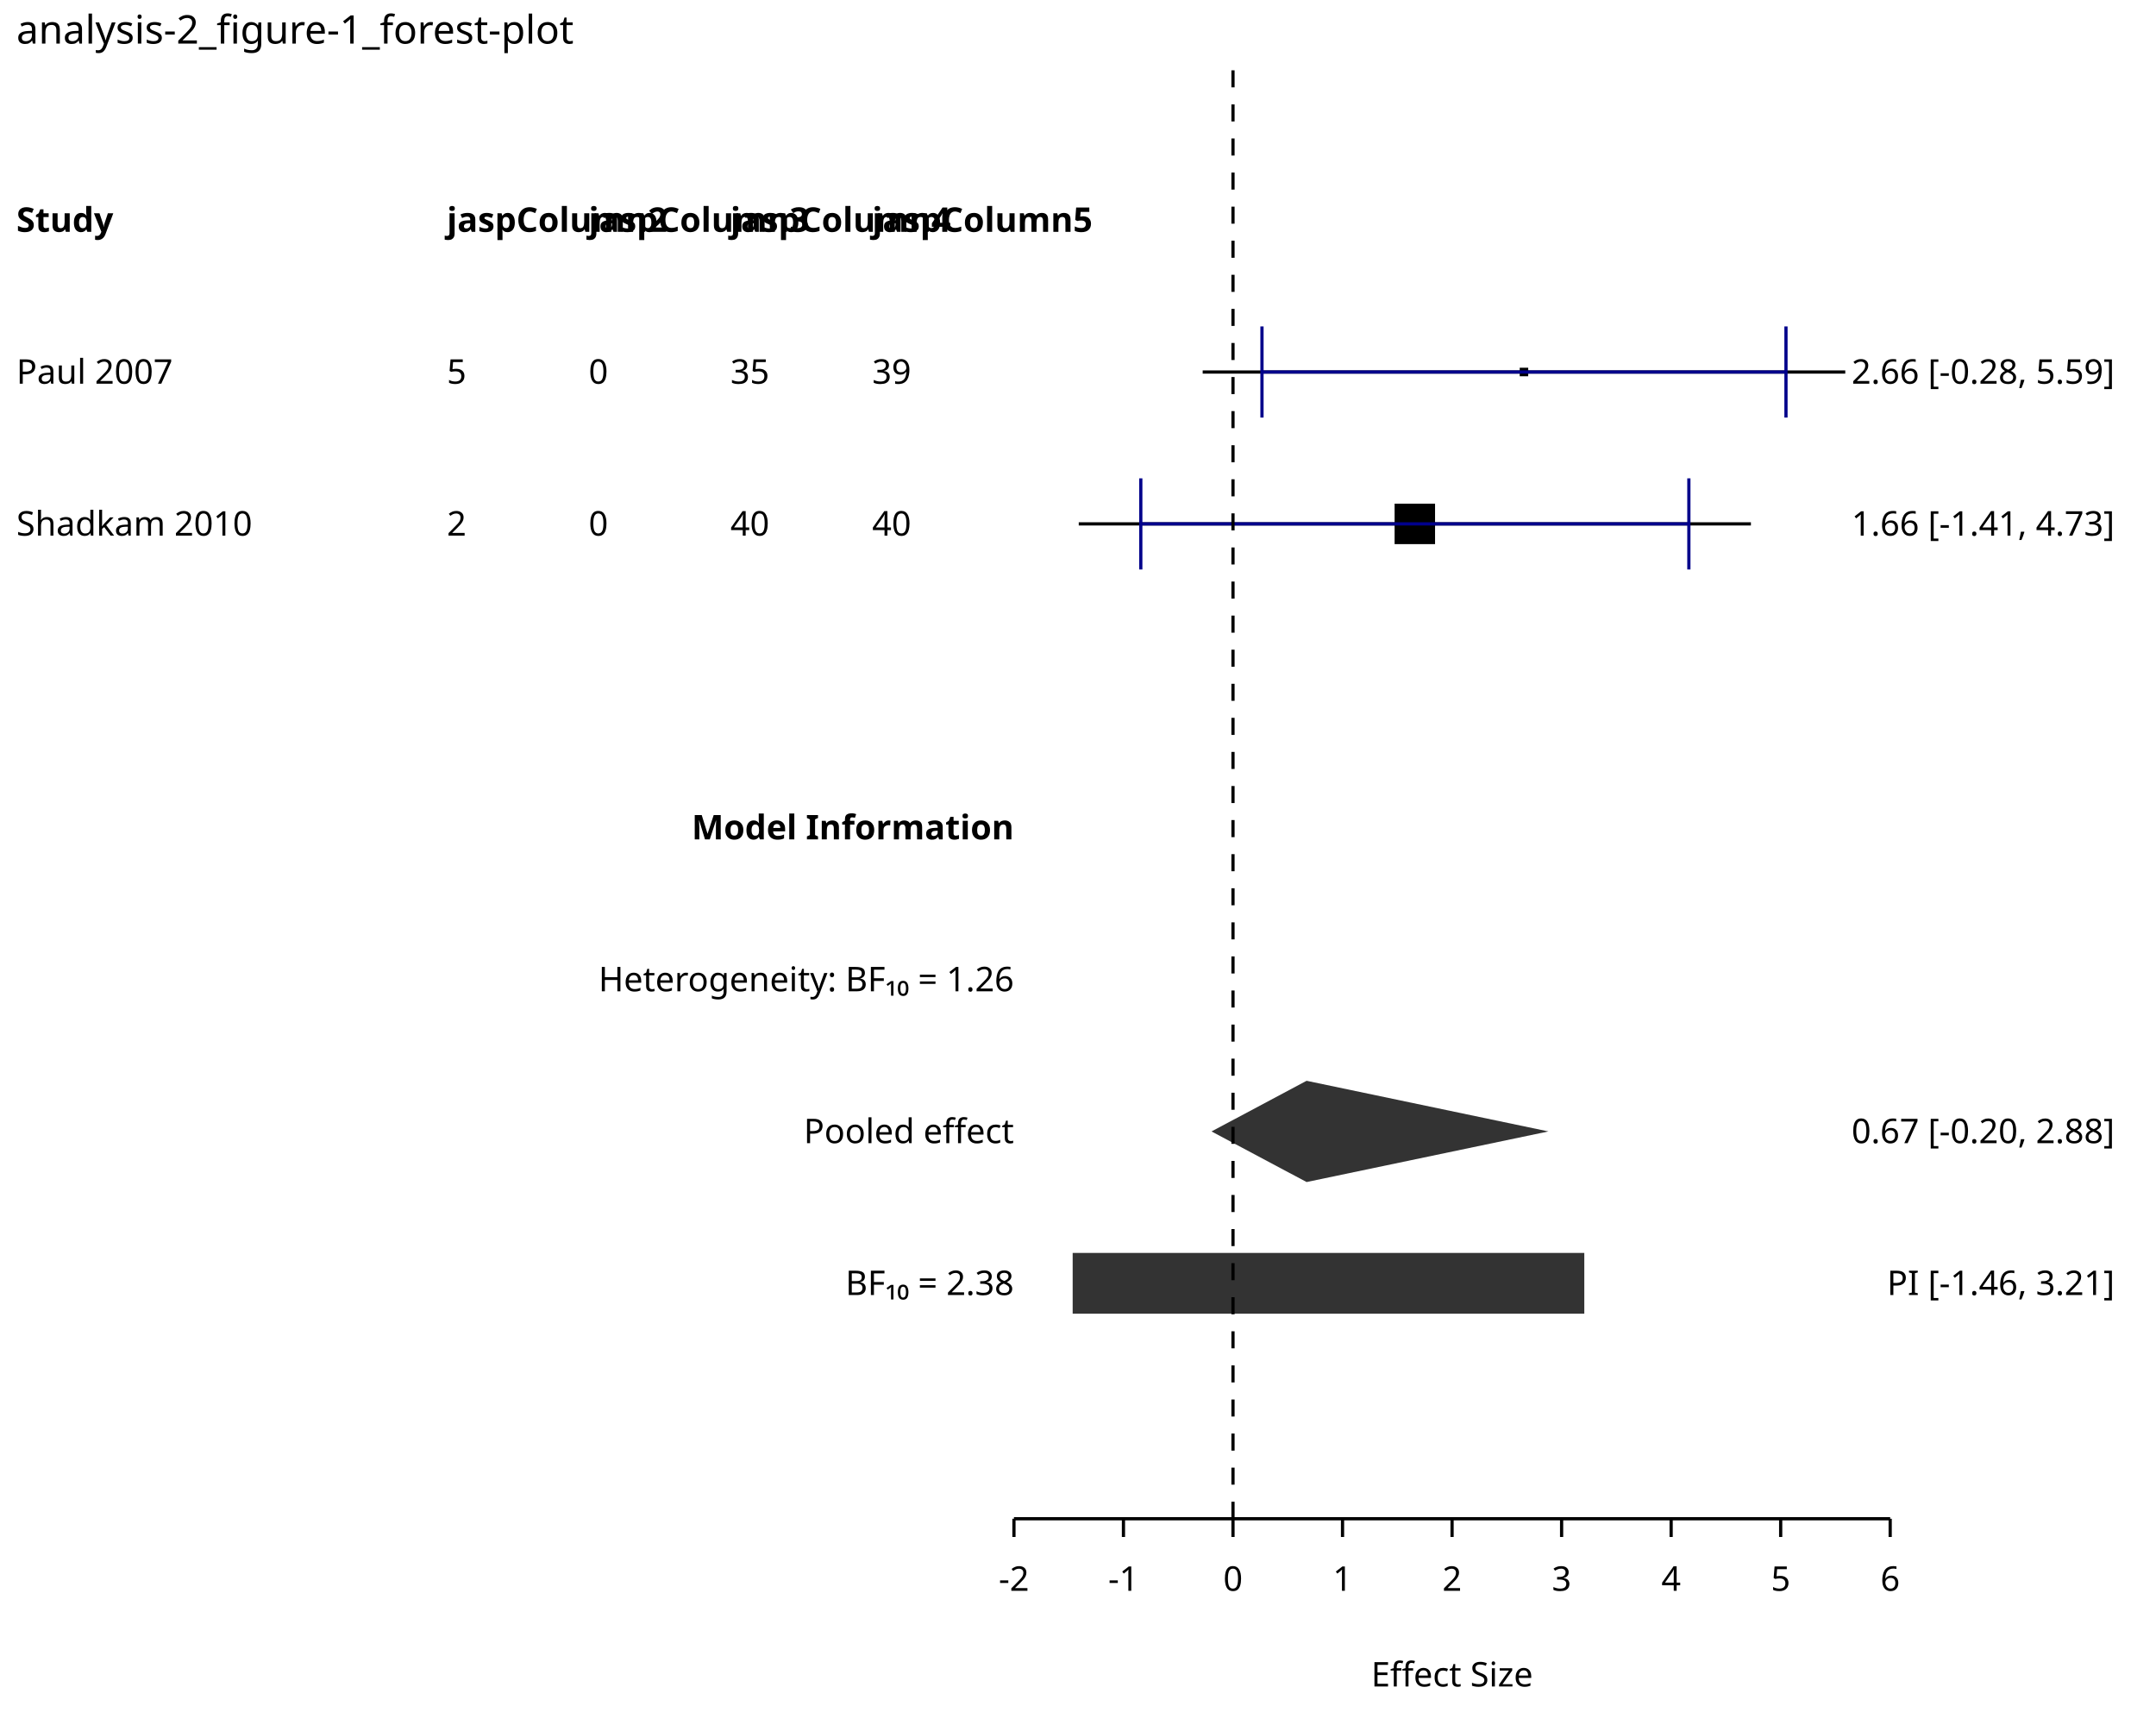
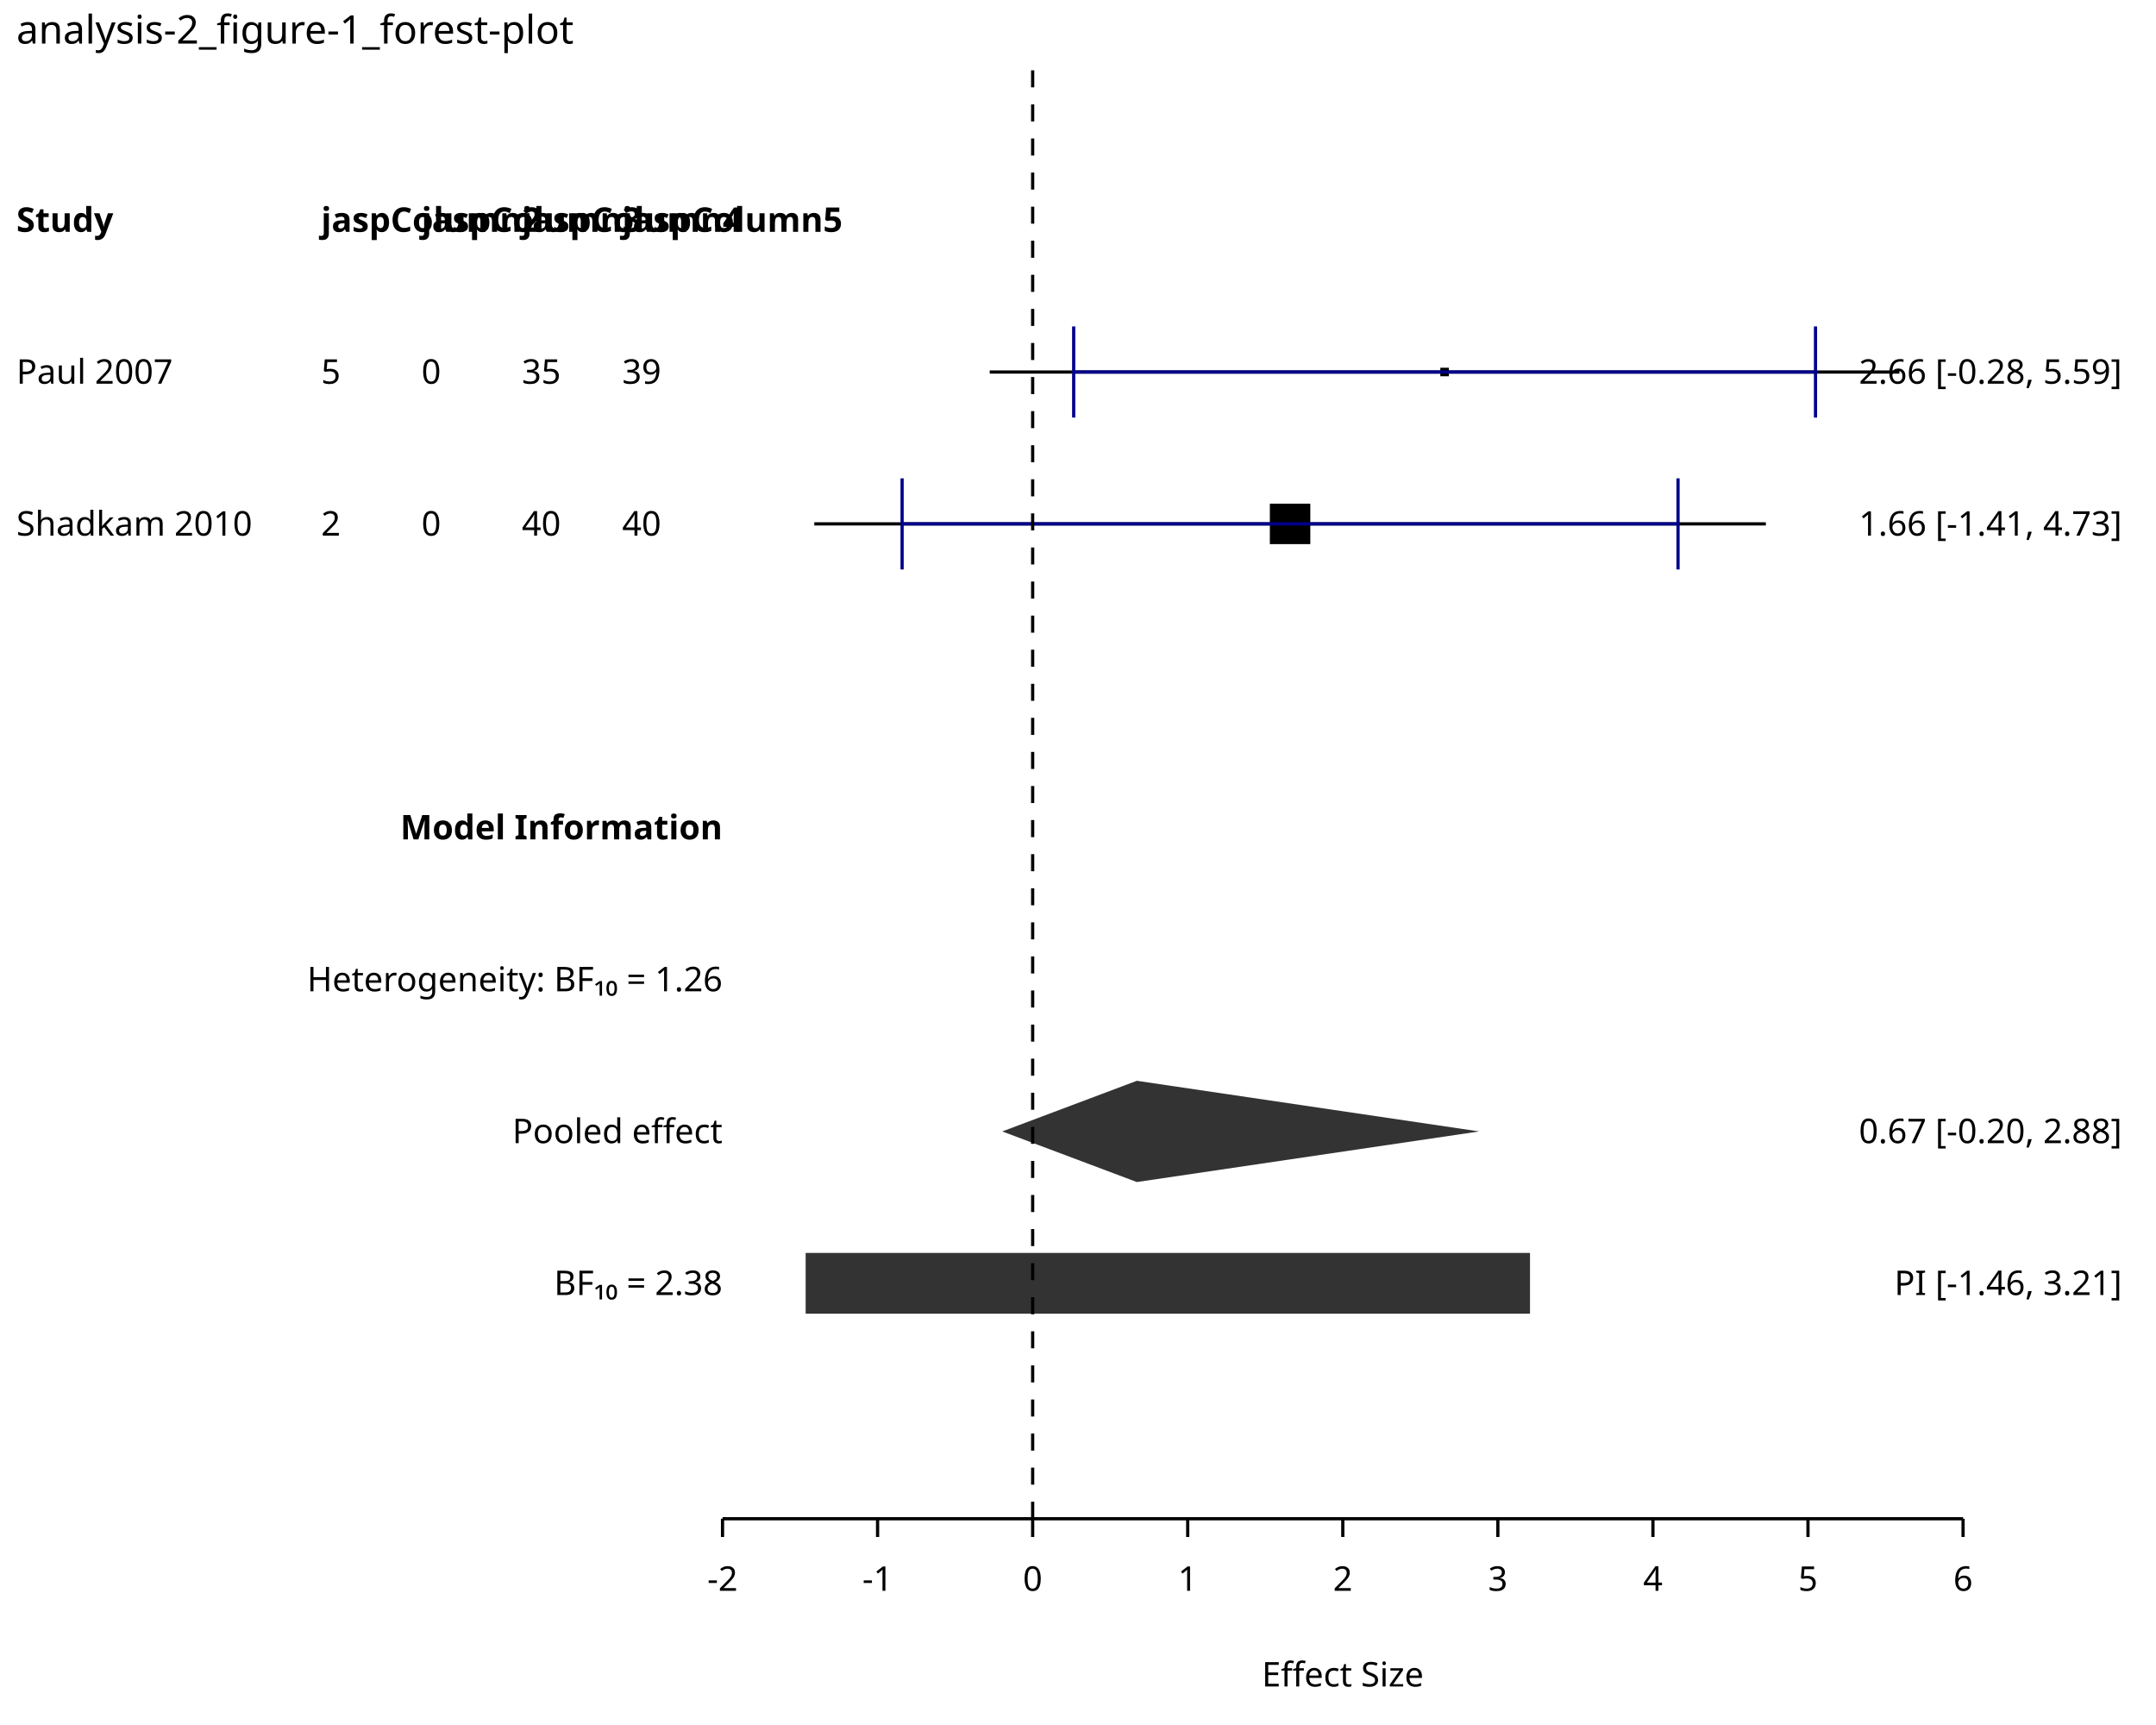
<svg xmlns="http://www.w3.org/2000/svg" class="svglite" data-engine-version="2.0" width="720.00pt" height="576.00pt" viewBox="0 0 720.00 576.00">
  <defs>
    <style type="text/css">
    .svglite line, .svglite polyline, .svglite polygon, .svglite path, .svglite rect, .svglite circle {
      fill: none;
      stroke: #000000;
      stroke-linecap: round;
      stroke-linejoin: round;
      stroke-miterlimit: 10.00;
    }
  </style>
  </defs>
  <rect width="100%" height="100%" style="stroke: none; fill: #FFFFFF;" />
  <defs>
    <clipPath id="cpMC4wMHw3MjAuMDB8MC4wMHw1NzYuMDA=">
      <rect x="0.00" y="0.00" width="720.00" height="576.00" />
    </clipPath>
  </defs>
  <g clip-path="url(#cpMC4wMHw3MjAuMDB8MC4wMHw1NzYuMDA=)">
-     <polygon points="507.51,125.64 510.35,125.64 510.35,122.79 507.51,122.79 " style="stroke-width: 0.71; stroke: none; fill: #000000;" />
-     <polygon points="465.73,181.69 479.24,181.69 479.24,168.18 465.73,168.18 " style="stroke-width: 0.71; stroke: none; fill: #000000;" />
-     <line x1="401.64" y1="124.22" x2="616.23" y2="124.22" style="stroke-width: 1.07; stroke-linecap: butt;" />
-     <line x1="360.25" y1="174.93" x2="584.72" y2="174.93" style="stroke-width: 1.07; stroke-linecap: butt;" />
-     <line x1="421.44" y1="124.22" x2="596.43" y2="124.22" style="stroke-width: 1.07; stroke: #00008B; stroke-linecap: butt;" />
-     <line x1="380.97" y1="174.93" x2="564.00" y2="174.93" style="stroke-width: 1.07; stroke: #00008B; stroke-linecap: butt;" />
-     <line x1="421.44" y1="139.43" x2="421.44" y2="109.00" style="stroke-width: 1.07; stroke: #00008B; stroke-linecap: butt;" />
-     <line x1="380.97" y1="190.15" x2="380.97" y2="159.72" style="stroke-width: 1.07; stroke: #00008B; stroke-linecap: butt;" />
-     <line x1="596.43" y1="139.43" x2="596.43" y2="109.00" style="stroke-width: 1.07; stroke: #00008B; stroke-linecap: butt;" />
-     <line x1="564.00" y1="190.15" x2="564.00" y2="159.72" style="stroke-width: 1.07; stroke: #00008B; stroke-linecap: butt;" />
-     <polygon points="404.59,377.80 436.34,360.89 517.10,377.80 436.34,394.70 " style="stroke-width: 1.07; stroke: none; stroke-linecap: butt; fill: #333333;" />
-     <polygon points="358.22,418.37 529.08,418.37 529.08,438.66 358.22,438.66 " style="stroke-width: 1.07; stroke: none; stroke-linecap: butt; fill: #333333;" />
-     <line x1="411.76" y1="507.13" x2="411.76" y2="22.78" style="stroke-width: 1.07; stroke-dasharray: 5.69,5.69; stroke-linecap: butt;" />
+     <polygon points="481.00,125.64 483.84,125.64 483.84,122.79 481.00,122.79 " style="stroke-width: 0.71; stroke: none; fill: #000000;" />
+     <polygon points="424.07,181.69 437.58,181.69 437.58,168.18 424.07,168.18 " style="stroke-width: 0.71; stroke: none; fill: #000000;" />
+     <line x1="330.52" y1="124.22" x2="634.32" y2="124.22" style="stroke-width: 1.07; stroke-linecap: butt;" />
+     <line x1="271.93" y1="174.93" x2="589.71" y2="174.93" style="stroke-width: 1.07; stroke-linecap: butt;" />
+     <line x1="358.56" y1="124.22" x2="606.29" y2="124.22" style="stroke-width: 1.07; stroke: #00008B; stroke-linecap: butt;" />
+     <line x1="301.26" y1="174.93" x2="560.38" y2="174.93" style="stroke-width: 1.07; stroke: #00008B; stroke-linecap: butt;" />
+     <line x1="358.56" y1="139.43" x2="358.56" y2="109.00" style="stroke-width: 1.07; stroke: #00008B; stroke-linecap: butt;" />
+     <line x1="301.26" y1="190.15" x2="301.26" y2="159.72" style="stroke-width: 1.07; stroke: #00008B; stroke-linecap: butt;" />
+     <line x1="606.29" y1="139.43" x2="606.29" y2="109.00" style="stroke-width: 1.07; stroke: #00008B; stroke-linecap: butt;" />
+     <line x1="560.38" y1="190.15" x2="560.38" y2="159.72" style="stroke-width: 1.07; stroke: #00008B; stroke-linecap: butt;" />
+     <polygon points="334.70,377.80 379.65,360.89 493.98,377.80 379.65,394.70 " style="stroke-width: 1.07; stroke: none; stroke-linecap: butt; fill: #333333;" />
+     <polygon points="269.05,418.37 510.95,418.37 510.95,438.66 269.05,438.66 " style="stroke-width: 1.07; stroke: none; stroke-linecap: butt; fill: #333333;" />
+     <line x1="344.86" y1="507.13" x2="344.86" y2="22.78" style="stroke-width: 1.07; stroke-dasharray: 5.69,5.69; stroke-linecap: butt;" />
    <text x="5.48" y="77.42" style="font-size: 11.38px; font-weight: bold; font-family: sans;" textLength="29.11px" lengthAdjust="spacingAndGlyphs">Study</text>
-     <text x="149.24" y="77.42" style="font-size: 11.38px; font-weight: bold; font-family: sans;" textLength="66.44px" lengthAdjust="spacingAndGlyphs">jaspColumn2</text>
-     <text x="196.58" y="77.42" style="font-size: 11.38px; font-weight: bold; font-family: sans;" textLength="66.44px" lengthAdjust="spacingAndGlyphs">jaspColumn3</text>
-     <text x="243.92" y="77.42" style="font-size: 11.38px; font-weight: bold; font-family: sans;" textLength="66.44px" lengthAdjust="spacingAndGlyphs">jaspColumn4</text>
-     <text x="291.26" y="77.42" style="font-size: 11.38px; font-weight: bold; font-family: sans;" textLength="66.44px" lengthAdjust="spacingAndGlyphs">jaspColumn5</text>
+     <text x="107.24" y="77.42" style="font-size: 11.38px; font-weight: bold; font-family: sans;" textLength="66.44px" lengthAdjust="spacingAndGlyphs">jaspColumn2</text>
+     <text x="140.75" y="77.42" style="font-size: 11.38px; font-weight: bold; font-family: sans;" textLength="66.44px" lengthAdjust="spacingAndGlyphs">jaspColumn3</text>
+     <text x="174.26" y="77.42" style="font-size: 11.38px; font-weight: bold; font-family: sans;" textLength="66.44px" lengthAdjust="spacingAndGlyphs">jaspColumn4</text>
+     <text x="207.77" y="77.42" style="font-size: 11.38px; font-weight: bold; font-family: sans;" textLength="66.44px" lengthAdjust="spacingAndGlyphs">jaspColumn5</text>
    <text x="5.48" y="128.13" style="font-size: 11.38px; font-family: sans;" textLength="51.26px" lengthAdjust="spacingAndGlyphs">Paul 2007</text>
    <text x="5.48" y="178.85" style="font-size: 11.38px; font-family: sans;" textLength="76.58px" lengthAdjust="spacingAndGlyphs">Shadkam 2010</text>
-     <text x="149.24" y="128.13" style="font-size: 11.38px; font-family: sans;" textLength="6.33px" lengthAdjust="spacingAndGlyphs">5</text>
-     <text x="149.24" y="178.85" style="font-size: 11.38px; font-family: sans;" textLength="6.33px" lengthAdjust="spacingAndGlyphs">2</text>
-     <text x="196.58" y="128.13" style="font-size: 11.38px; font-family: sans;" textLength="6.33px" lengthAdjust="spacingAndGlyphs">0</text>
-     <text x="196.58" y="178.85" style="font-size: 11.38px; font-family: sans;" textLength="6.33px" lengthAdjust="spacingAndGlyphs">0</text>
-     <text x="243.92" y="128.13" style="font-size: 11.38px; font-family: sans;" textLength="12.66px" lengthAdjust="spacingAndGlyphs">35</text>
-     <text x="243.92" y="178.85" style="font-size: 11.38px; font-family: sans;" textLength="12.66px" lengthAdjust="spacingAndGlyphs">40</text>
-     <text x="291.26" y="128.13" style="font-size: 11.38px; font-family: sans;" textLength="12.66px" lengthAdjust="spacingAndGlyphs">39</text>
-     <text x="291.26" y="178.85" style="font-size: 11.38px; font-family: sans;" textLength="12.66px" lengthAdjust="spacingAndGlyphs">40</text>
-     <text x="338.61" y="280.28" text-anchor="end" style="font-size: 11.38px; font-weight: bold; font-family: sans;" textLength="91.10px" lengthAdjust="spacingAndGlyphs">Model Information</text>
-     <text x="338.61" y="331.00" text-anchor="end" style="font-size: 11.38px; font-family: sans;" textLength="143.93px" lengthAdjust="spacingAndGlyphs">Heterogeneity: BF₁₀ = 1.26</text>
-     <text x="338.61" y="381.71" text-anchor="end" style="font-size: 11.38px; font-family: sans;" textLength="66.44px" lengthAdjust="spacingAndGlyphs">Pooled effect</text>
-     <text x="338.61" y="432.43" text-anchor="end" style="font-size: 11.38px; font-family: sans;" textLength="66.74px" lengthAdjust="spacingAndGlyphs">BF₁₀ = 2.38</text>
-     <text x="706.19" y="128.13" text-anchor="end" style="font-size: 11.38px; font-family: sans;" textLength="86.05px" lengthAdjust="spacingAndGlyphs">2.66 [-0.28, 5.59]</text>
-     <text x="706.19" y="178.85" text-anchor="end" style="font-size: 11.38px; font-family: sans;" textLength="86.05px" lengthAdjust="spacingAndGlyphs">1.66 [-1.41, 4.73]</text>
-     <text x="706.19" y="381.71" text-anchor="end" style="font-size: 11.38px; font-family: sans;" textLength="86.05px" lengthAdjust="spacingAndGlyphs">0.67 [-0.20, 2.88]</text>
-     <text x="706.19" y="432.43" text-anchor="end" style="font-size: 11.38px; font-family: sans;" textLength="74.66px" lengthAdjust="spacingAndGlyphs">PI [-1.46, 3.21]</text>
-     <line x1="338.61" y1="507.13" x2="631.23" y2="507.13" style="stroke-width: 1.07; stroke-linecap: butt;" />
-     <line x1="338.61" y1="507.13" x2="338.61" y2="513.21" style="stroke-width: 1.07; stroke-linecap: butt;" />
-     <line x1="375.18" y1="507.13" x2="375.18" y2="513.21" style="stroke-width: 1.07; stroke-linecap: butt;" />
-     <line x1="411.76" y1="507.13" x2="411.76" y2="513.21" style="stroke-width: 1.07; stroke-linecap: butt;" />
-     <line x1="448.34" y1="507.13" x2="448.34" y2="513.21" style="stroke-width: 1.07; stroke-linecap: butt;" />
-     <line x1="484.92" y1="507.13" x2="484.92" y2="513.21" style="stroke-width: 1.07; stroke-linecap: butt;" />
-     <line x1="521.50" y1="507.13" x2="521.50" y2="513.21" style="stroke-width: 1.07; stroke-linecap: butt;" />
-     <line x1="558.08" y1="507.13" x2="558.08" y2="513.21" style="stroke-width: 1.07; stroke-linecap: butt;" />
-     <line x1="594.66" y1="507.13" x2="594.66" y2="513.21" style="stroke-width: 1.07; stroke-linecap: butt;" />
-     <line x1="631.23" y1="507.13" x2="631.23" y2="513.21" style="stroke-width: 1.07; stroke-linecap: butt;" />
-     <text x="338.61" y="531.19" text-anchor="middle" style="font-size: 11.38px; font-family: sans;" textLength="10.12px" lengthAdjust="spacingAndGlyphs">-2</text>
-     <text x="375.18" y="531.19" text-anchor="middle" style="font-size: 11.38px; font-family: sans;" textLength="10.12px" lengthAdjust="spacingAndGlyphs">-1</text>
-     <text x="411.76" y="531.19" text-anchor="middle" style="font-size: 11.38px; font-family: sans;" textLength="6.33px" lengthAdjust="spacingAndGlyphs">0</text>
-     <text x="448.34" y="531.19" text-anchor="middle" style="font-size: 11.38px; font-family: sans;" textLength="6.33px" lengthAdjust="spacingAndGlyphs">1</text>
-     <text x="484.92" y="531.19" text-anchor="middle" style="font-size: 11.38px; font-family: sans;" textLength="6.33px" lengthAdjust="spacingAndGlyphs">2</text>
-     <text x="521.50" y="531.19" text-anchor="middle" style="font-size: 11.38px; font-family: sans;" textLength="6.33px" lengthAdjust="spacingAndGlyphs">3</text>
-     <text x="558.08" y="531.19" text-anchor="middle" style="font-size: 11.38px; font-family: sans;" textLength="6.33px" lengthAdjust="spacingAndGlyphs">4</text>
-     <text x="594.66" y="531.19" text-anchor="middle" style="font-size: 11.38px; font-family: sans;" textLength="6.33px" lengthAdjust="spacingAndGlyphs">5</text>
-     <text x="631.23" y="531.19" text-anchor="middle" style="font-size: 11.38px; font-family: sans;" textLength="6.33px" lengthAdjust="spacingAndGlyphs">6</text>
-     <text x="484.92" y="563.14" text-anchor="middle" style="font-size: 11.38px; font-family: sans;" textLength="54.41px" lengthAdjust="spacingAndGlyphs">Effect Size</text>
+     <text x="107.24" y="128.13" style="font-size: 11.38px; font-family: sans;" textLength="6.33px" lengthAdjust="spacingAndGlyphs">5</text>
+     <text x="107.24" y="178.85" style="font-size: 11.38px; font-family: sans;" textLength="6.33px" lengthAdjust="spacingAndGlyphs">2</text>
+     <text x="140.75" y="128.13" style="font-size: 11.38px; font-family: sans;" textLength="6.33px" lengthAdjust="spacingAndGlyphs">0</text>
+     <text x="140.75" y="178.85" style="font-size: 11.38px; font-family: sans;" textLength="6.33px" lengthAdjust="spacingAndGlyphs">0</text>
+     <text x="174.26" y="128.13" style="font-size: 11.38px; font-family: sans;" textLength="12.66px" lengthAdjust="spacingAndGlyphs">35</text>
+     <text x="174.26" y="178.85" style="font-size: 11.38px; font-family: sans;" textLength="12.66px" lengthAdjust="spacingAndGlyphs">40</text>
+     <text x="207.77" y="128.13" style="font-size: 11.38px; font-family: sans;" textLength="12.66px" lengthAdjust="spacingAndGlyphs">39</text>
+     <text x="207.77" y="178.85" style="font-size: 11.38px; font-family: sans;" textLength="12.66px" lengthAdjust="spacingAndGlyphs">40</text>
+     <text x="241.29" y="280.28" text-anchor="end" style="font-size: 11.38px; font-weight: bold; font-family: sans;" textLength="91.10px" lengthAdjust="spacingAndGlyphs">Model Information</text>
+     <text x="241.29" y="331.00" text-anchor="end" style="font-size: 11.38px; font-family: sans;" textLength="143.93px" lengthAdjust="spacingAndGlyphs">Heterogeneity: BF₁₀ = 1.26</text>
+     <text x="241.29" y="381.71" text-anchor="end" style="font-size: 11.38px; font-family: sans;" textLength="66.44px" lengthAdjust="spacingAndGlyphs">Pooled effect</text>
+     <text x="241.29" y="432.43" text-anchor="end" style="font-size: 11.38px; font-family: sans;" textLength="66.74px" lengthAdjust="spacingAndGlyphs">BF₁₀ = 2.38</text>
+     <text x="708.63" y="128.13" text-anchor="end" style="font-size: 11.38px; font-family: sans;" textLength="86.05px" lengthAdjust="spacingAndGlyphs">2.66 [-0.28, 5.59]</text>
+     <text x="708.63" y="178.85" text-anchor="end" style="font-size: 11.38px; font-family: sans;" textLength="86.05px" lengthAdjust="spacingAndGlyphs">1.66 [-1.41, 4.73]</text>
+     <text x="708.63" y="381.71" text-anchor="end" style="font-size: 11.38px; font-family: sans;" textLength="86.05px" lengthAdjust="spacingAndGlyphs">0.67 [-0.20, 2.88]</text>
+     <text x="708.63" y="432.43" text-anchor="end" style="font-size: 11.38px; font-family: sans;" textLength="74.66px" lengthAdjust="spacingAndGlyphs">PI [-1.46, 3.21]</text>
+     <line x1="241.29" y1="507.13" x2="655.57" y2="507.13" style="stroke-width: 1.07; stroke-linecap: butt;" />
+     <line x1="241.29" y1="507.13" x2="241.29" y2="513.21" style="stroke-width: 1.07; stroke-linecap: butt;" />
+     <line x1="293.07" y1="507.13" x2="293.07" y2="513.21" style="stroke-width: 1.07; stroke-linecap: butt;" />
+     <line x1="344.86" y1="507.13" x2="344.86" y2="513.21" style="stroke-width: 1.07; stroke-linecap: butt;" />
+     <line x1="396.64" y1="507.13" x2="396.64" y2="513.21" style="stroke-width: 1.07; stroke-linecap: butt;" />
+     <line x1="448.43" y1="507.13" x2="448.43" y2="513.21" style="stroke-width: 1.07; stroke-linecap: butt;" />
+     <line x1="500.21" y1="507.13" x2="500.21" y2="513.21" style="stroke-width: 1.07; stroke-linecap: butt;" />
+     <line x1="552.00" y1="507.13" x2="552.00" y2="513.21" style="stroke-width: 1.07; stroke-linecap: butt;" />
+     <line x1="603.78" y1="507.13" x2="603.78" y2="513.21" style="stroke-width: 1.07; stroke-linecap: butt;" />
+     <line x1="655.57" y1="507.13" x2="655.57" y2="513.21" style="stroke-width: 1.07; stroke-linecap: butt;" />
+     <text x="241.29" y="531.19" text-anchor="middle" style="font-size: 11.38px; font-family: sans;" textLength="10.12px" lengthAdjust="spacingAndGlyphs">-2</text>
+     <text x="293.07" y="531.19" text-anchor="middle" style="font-size: 11.38px; font-family: sans;" textLength="10.12px" lengthAdjust="spacingAndGlyphs">-1</text>
+     <text x="344.86" y="531.19" text-anchor="middle" style="font-size: 11.38px; font-family: sans;" textLength="6.33px" lengthAdjust="spacingAndGlyphs">0</text>
+     <text x="396.64" y="531.19" text-anchor="middle" style="font-size: 11.38px; font-family: sans;" textLength="6.33px" lengthAdjust="spacingAndGlyphs">1</text>
+     <text x="448.43" y="531.19" text-anchor="middle" style="font-size: 11.38px; font-family: sans;" textLength="6.33px" lengthAdjust="spacingAndGlyphs">2</text>
+     <text x="500.21" y="531.19" text-anchor="middle" style="font-size: 11.38px; font-family: sans;" textLength="6.33px" lengthAdjust="spacingAndGlyphs">3</text>
+     <text x="552.00" y="531.19" text-anchor="middle" style="font-size: 11.38px; font-family: sans;" textLength="6.33px" lengthAdjust="spacingAndGlyphs">4</text>
+     <text x="603.78" y="531.19" text-anchor="middle" style="font-size: 11.38px; font-family: sans;" textLength="6.33px" lengthAdjust="spacingAndGlyphs">5</text>
+     <text x="655.57" y="531.19" text-anchor="middle" style="font-size: 11.38px; font-family: sans;" textLength="6.33px" lengthAdjust="spacingAndGlyphs">6</text>
+     <text x="448.43" y="563.14" text-anchor="middle" style="font-size: 11.38px; font-family: sans;" textLength="54.41px" lengthAdjust="spacingAndGlyphs">Effect Size</text>
    <text x="5.48" y="14.56" style="font-size: 13.20px; font-family: sans;" textLength="177.57px" lengthAdjust="spacingAndGlyphs">analysis-2_figure-1_forest-plot</text>
  </g>
</svg>
